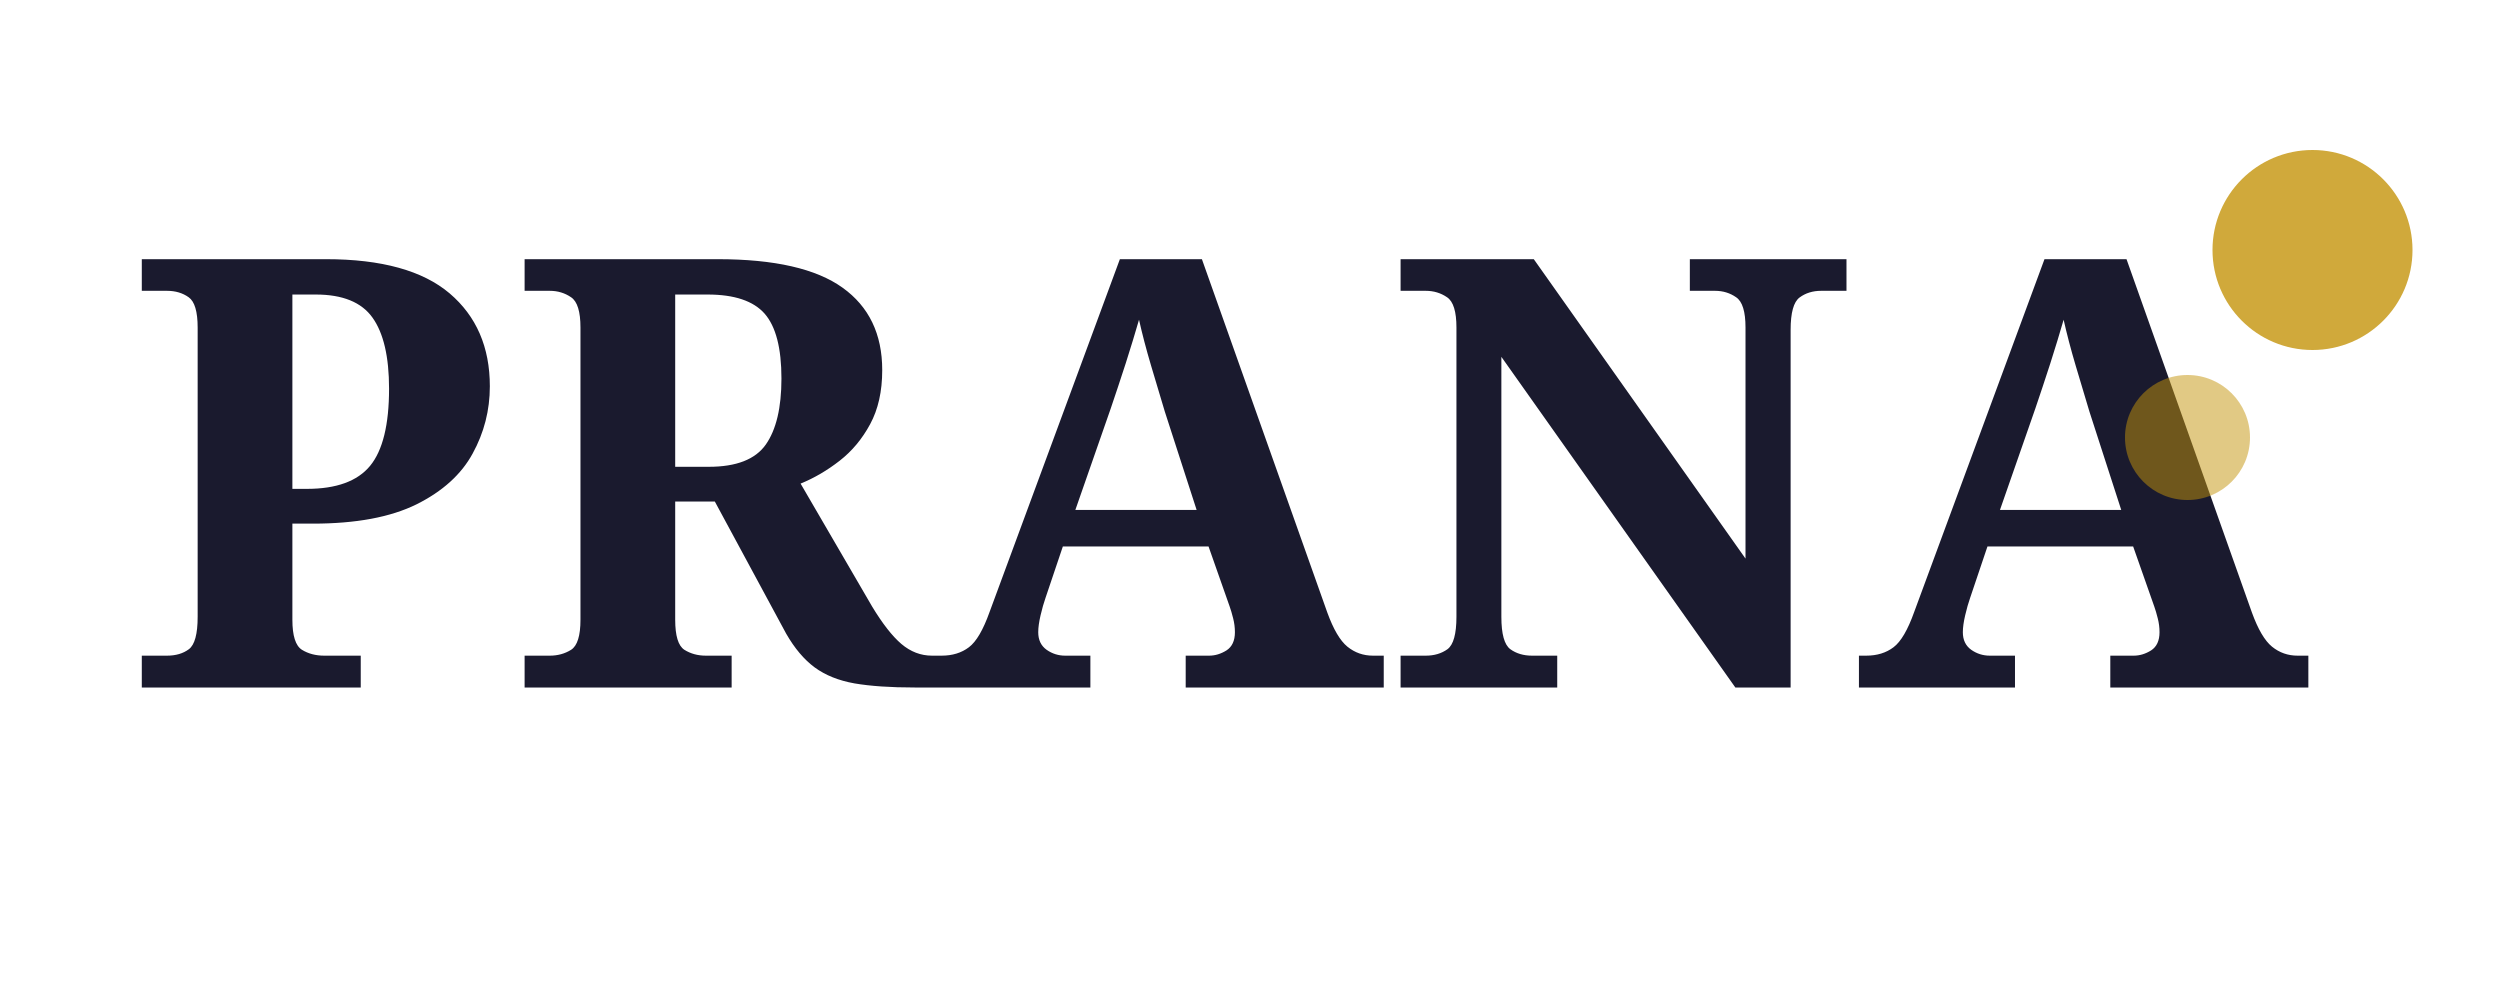
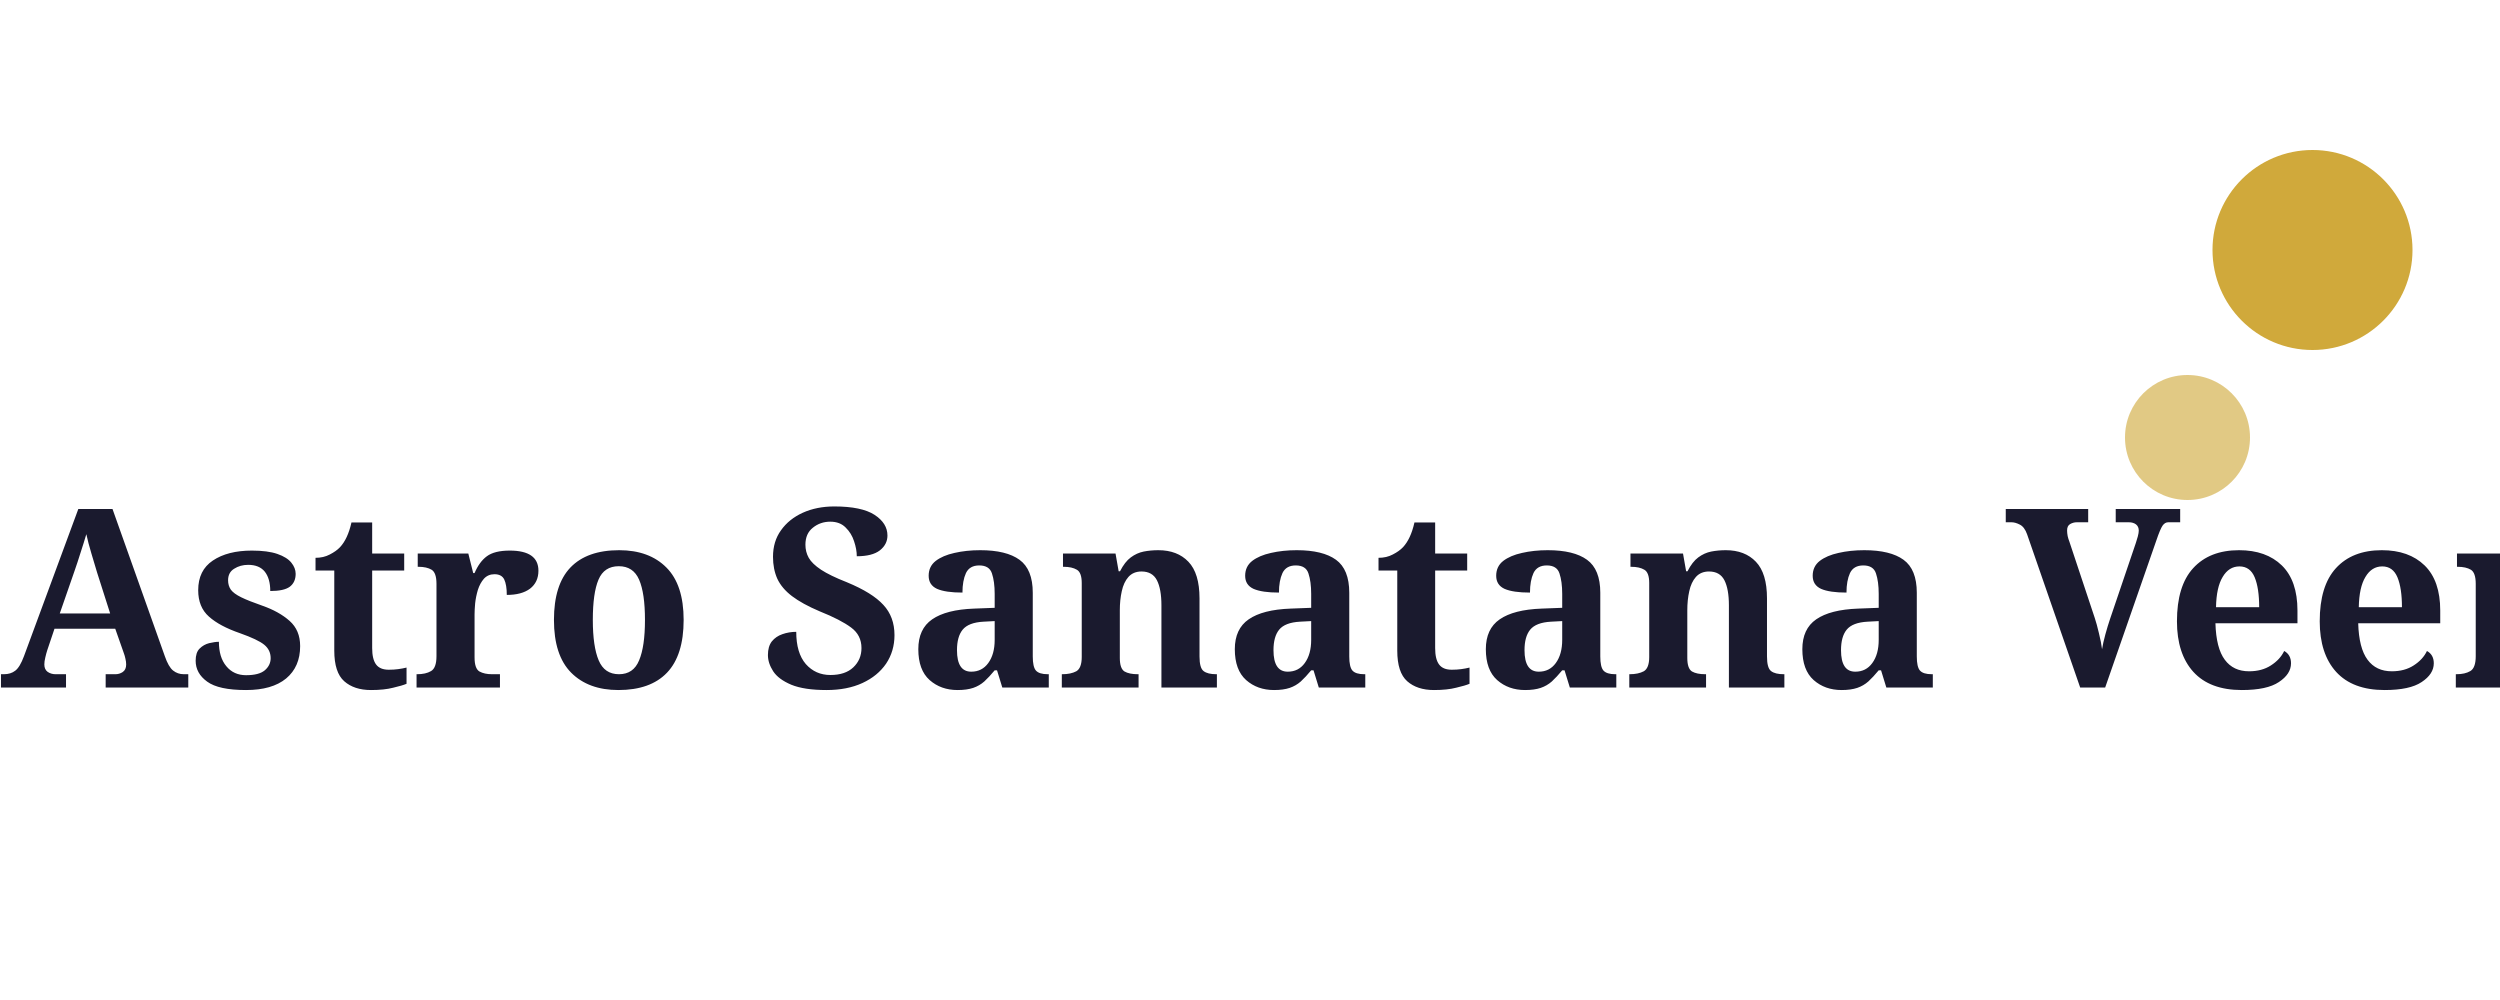
<svg xmlns="http://www.w3.org/2000/svg" viewBox="0 0 200 80" fill="none">
-   <text x="10" y="55" font-family="serif" font-size="48" font-weight="700" fill="#1a1a2e">PRANA</text>
+   <text x="0" y="55" font-family="serif" font-size="20" font-weight="700" fill="#1a1a2e">Astro Sanatana Veer</text>
  <circle cx="185" cy="20" r="8" fill="#c4930a" opacity="0.8" />
  <circle cx="175" cy="35" r="5" fill="#c4930a" opacity="0.5" />
</svg>
